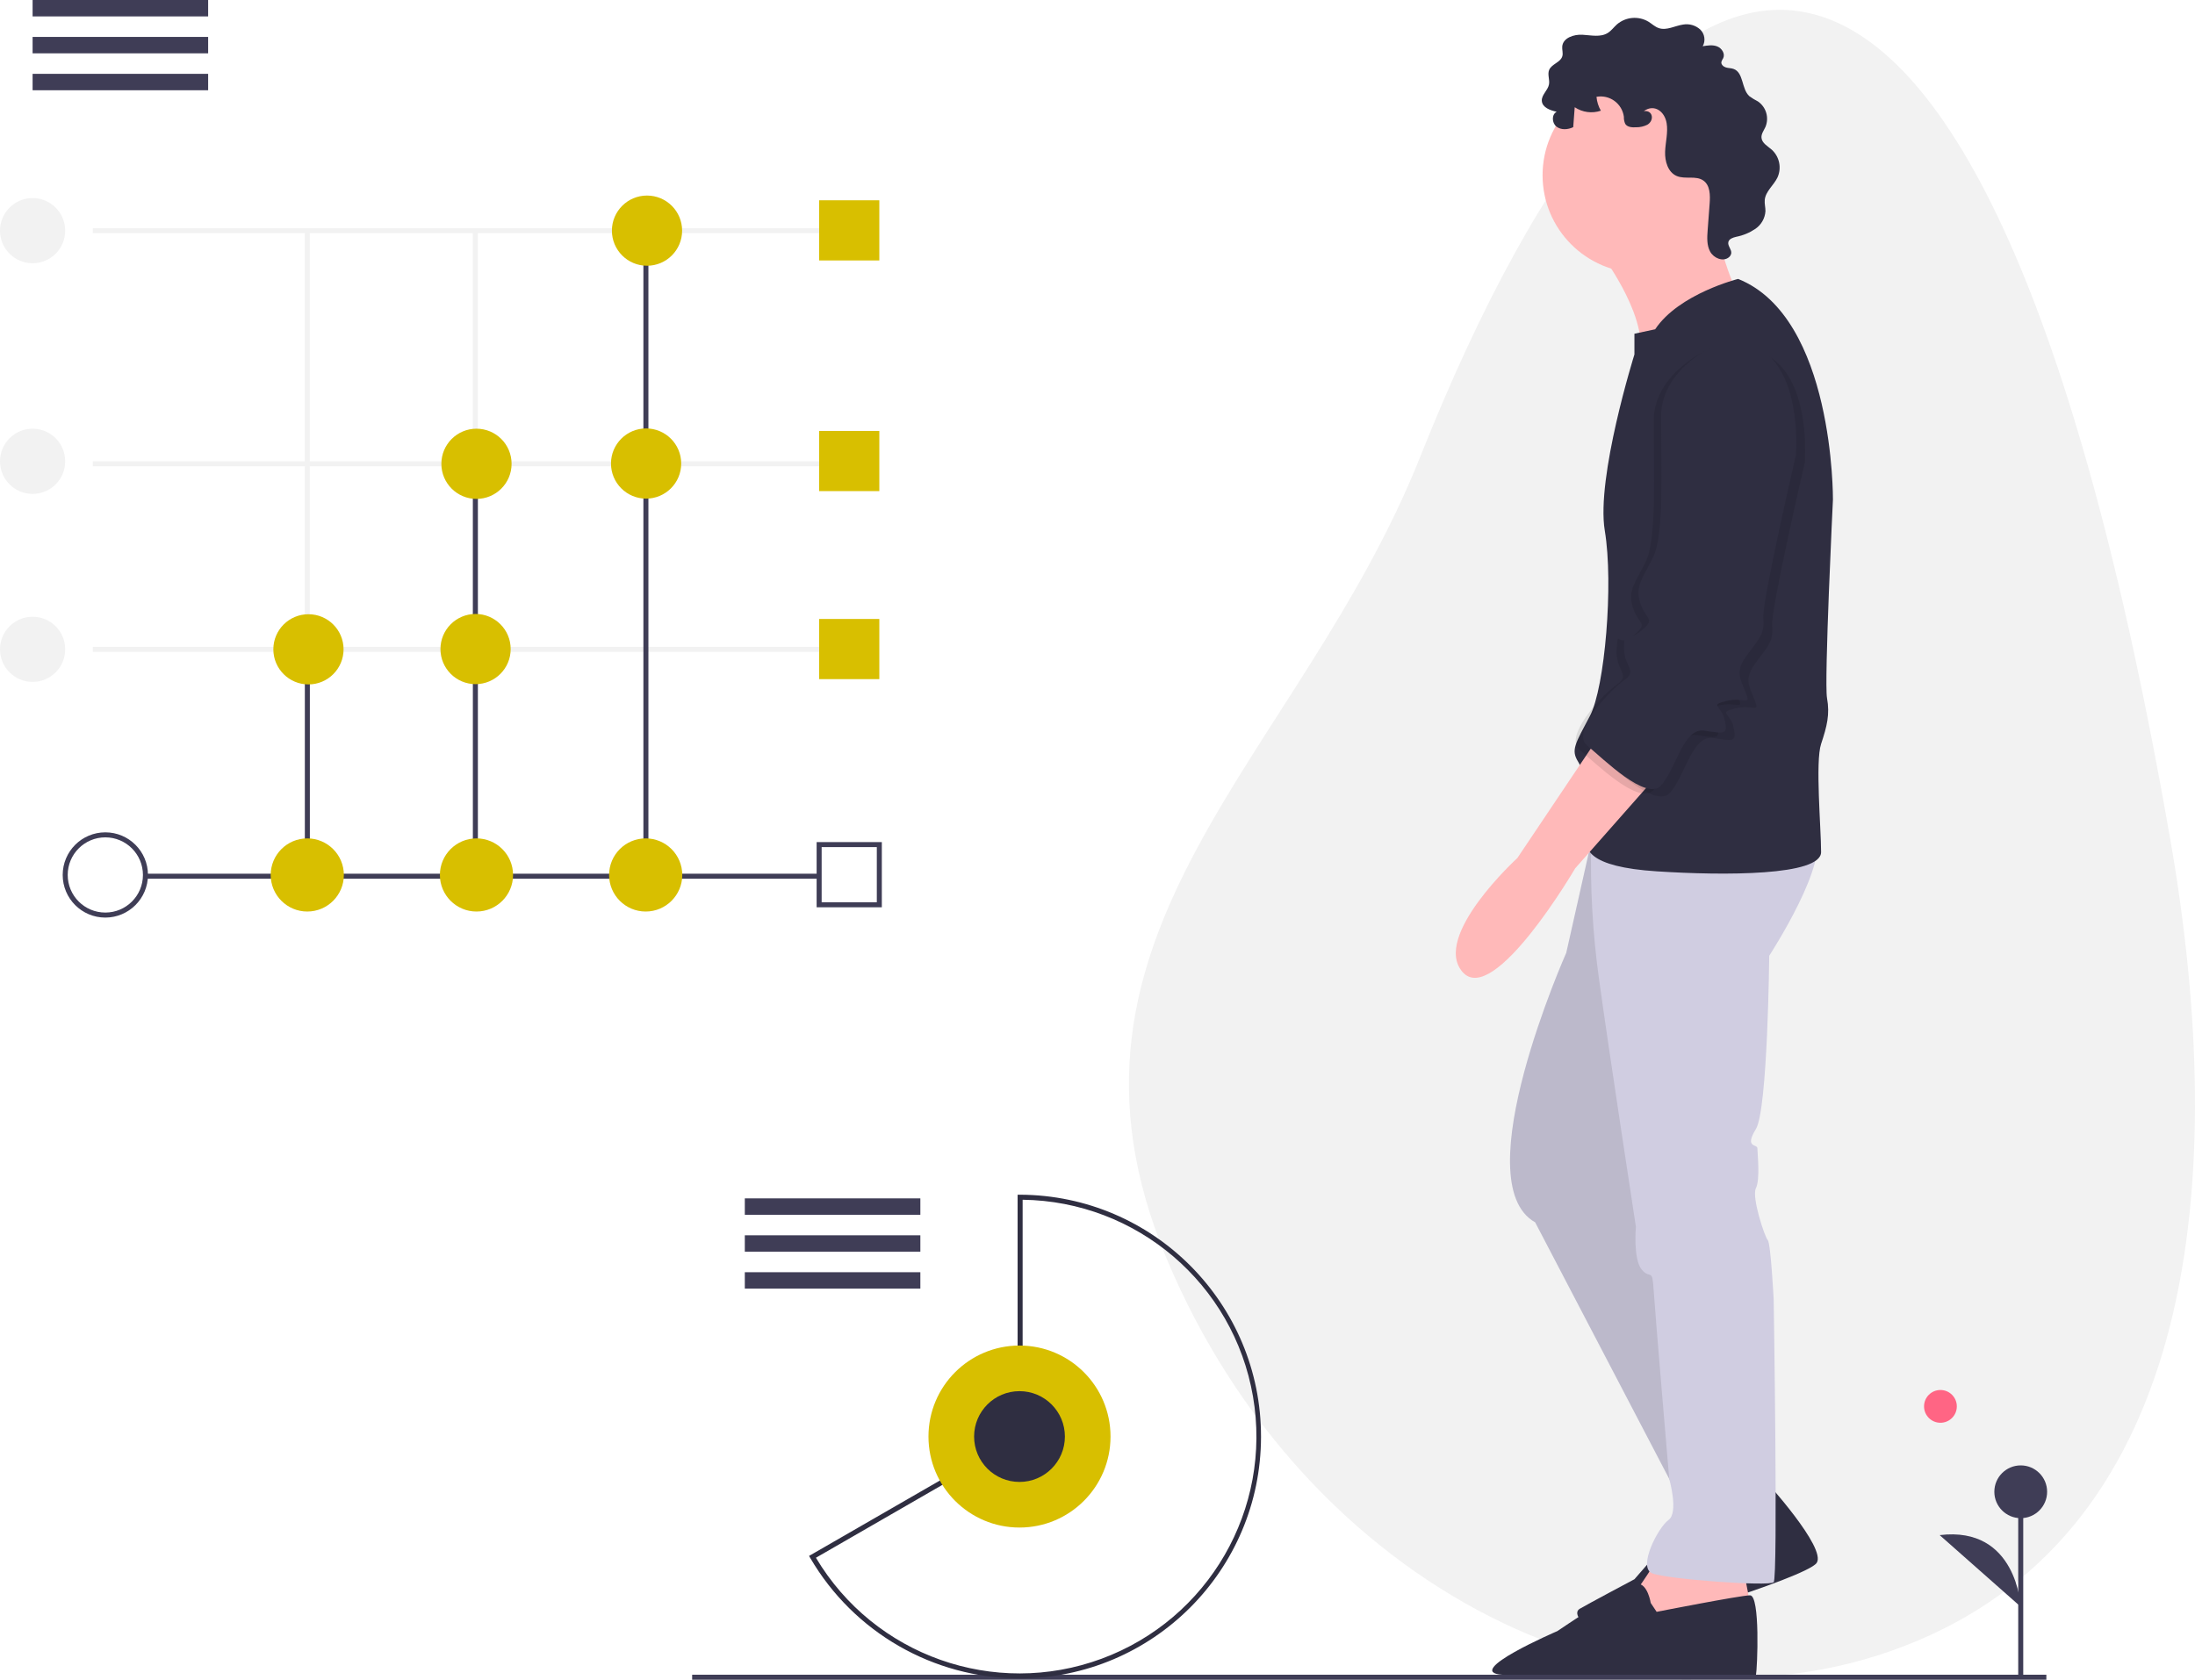
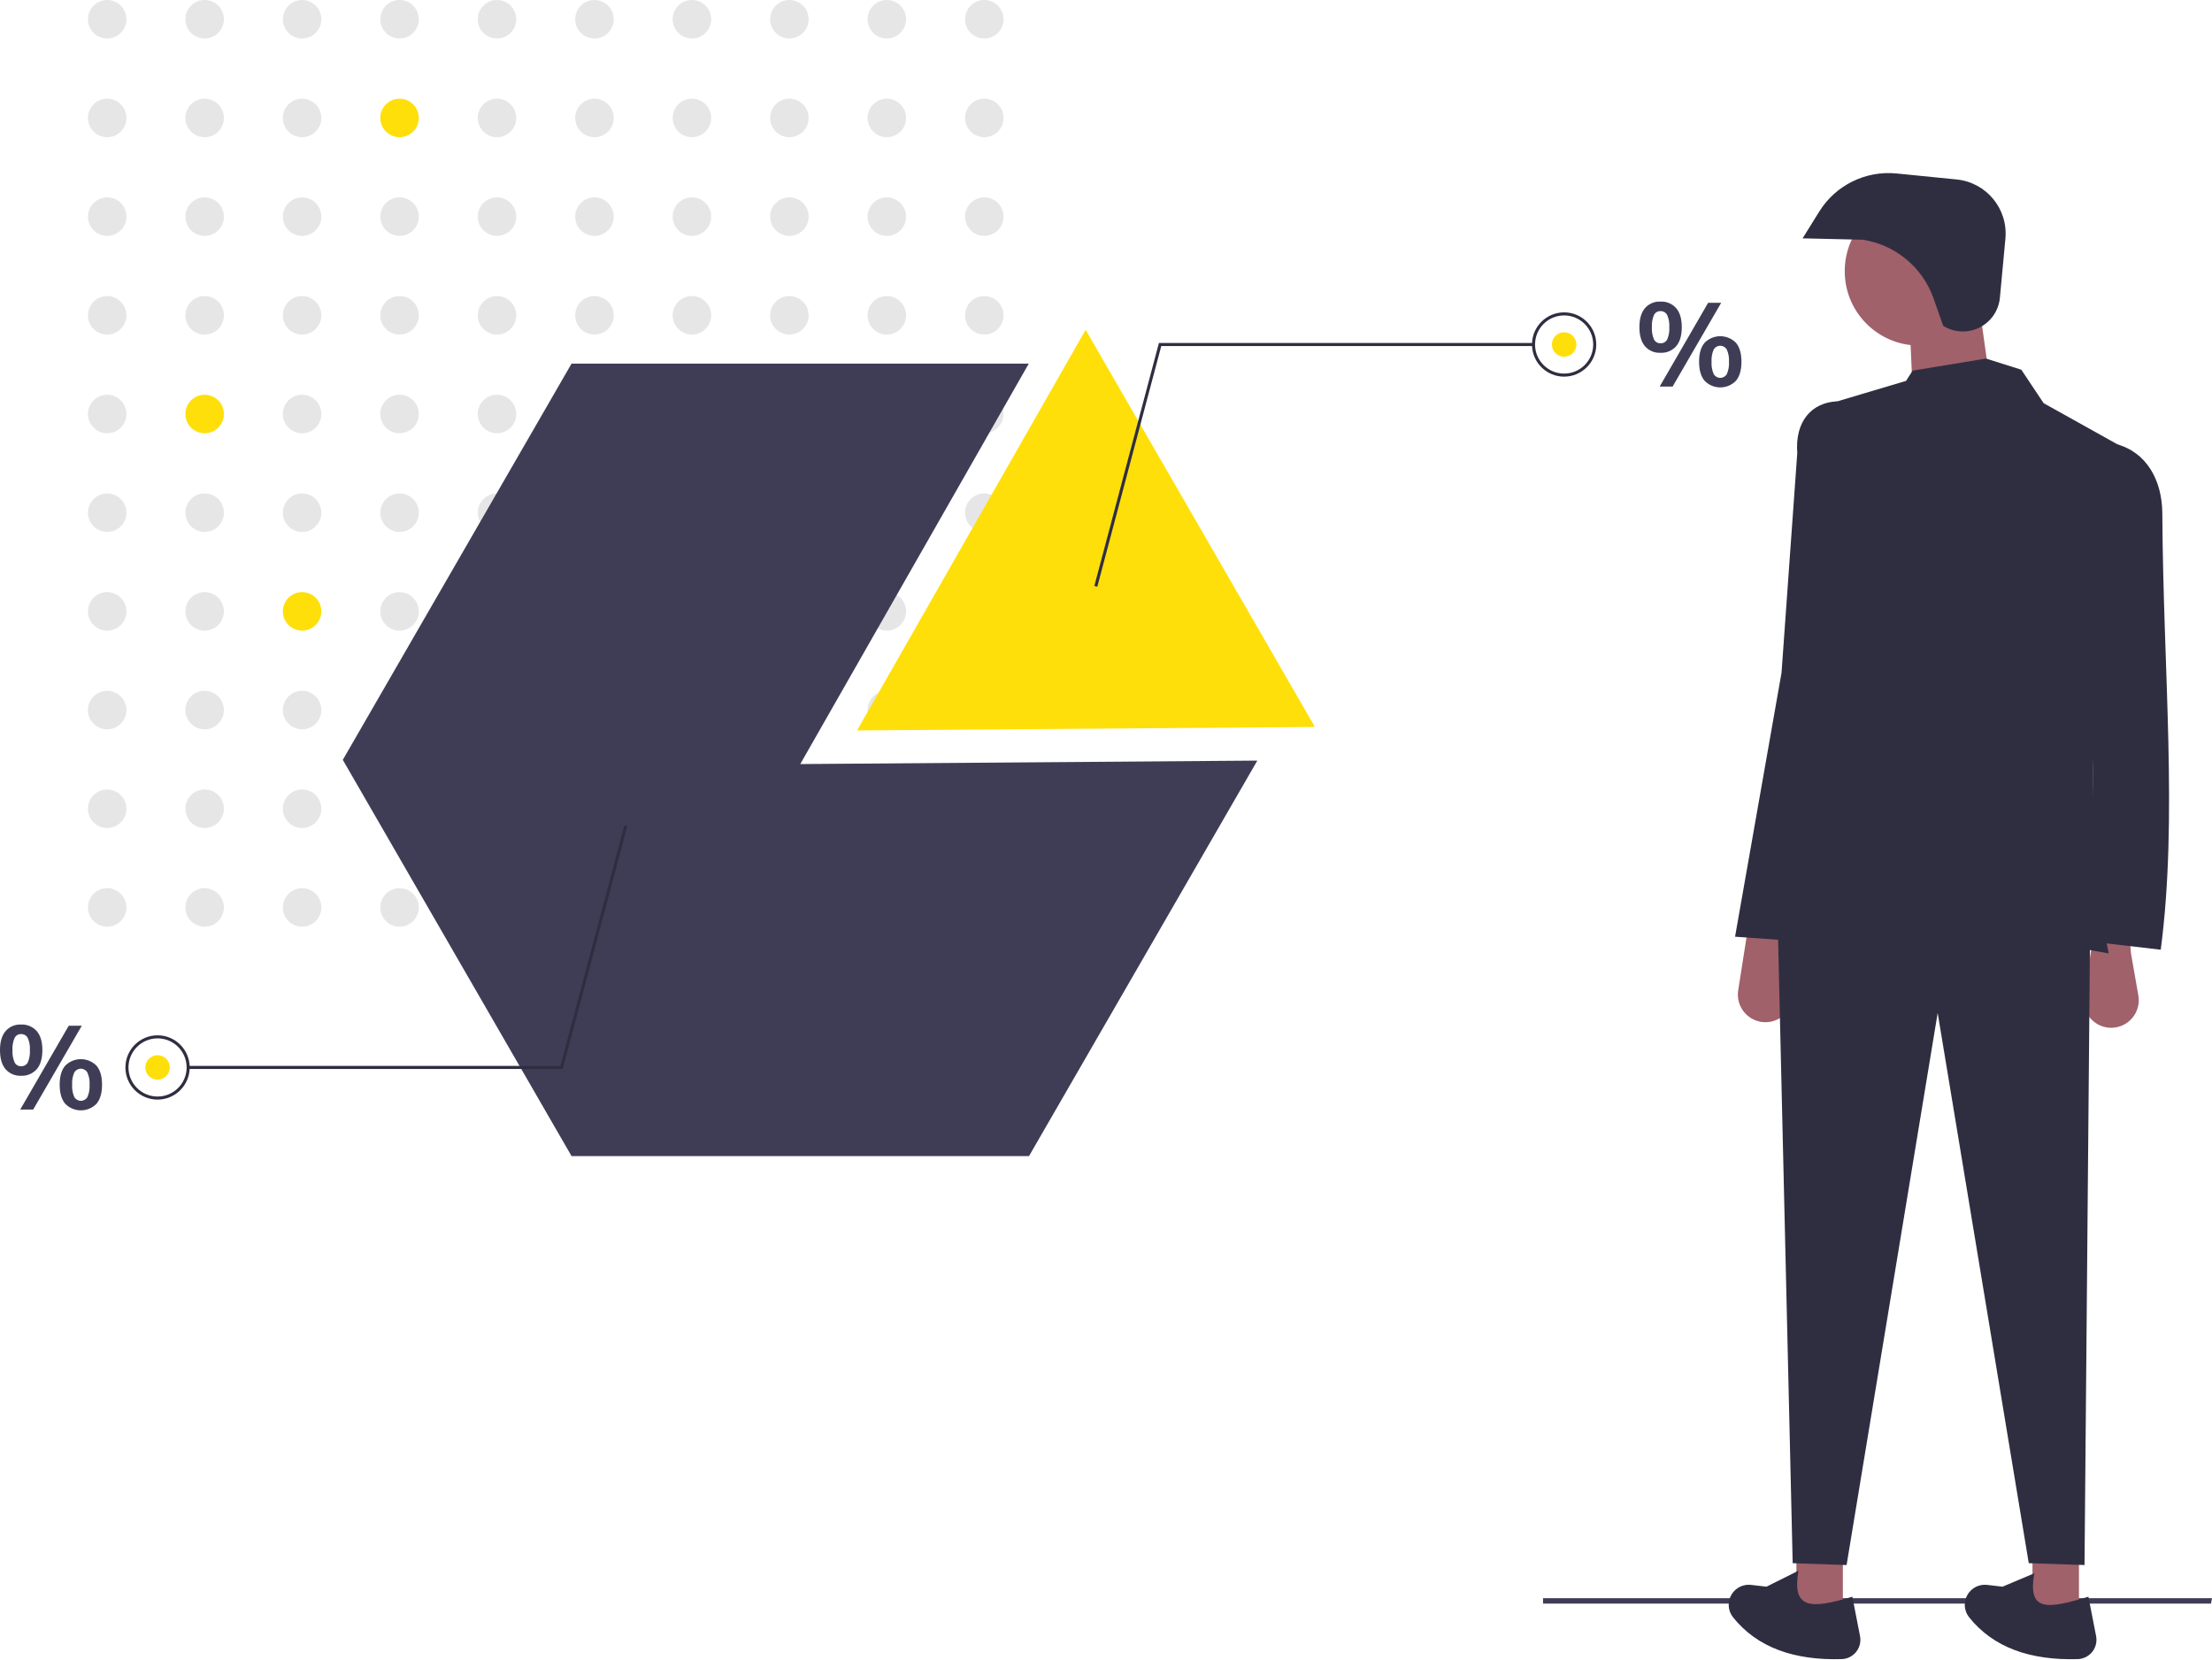
- <svg xmlns="http://www.w3.org/2000/svg" id="b2116cd0-2da1-48af-94b5-a822b49d01d7" data-name="Layer 1" width="875.274" height="670" viewBox="0 0 875.274 670">
-   <rect x="121.53" y="92" width="2" height="166.89" fill="#f2f2f2" />
-   <rect x="188.53" y="92" width="2" height="166.89" fill="#f2f2f2" />
-   <path d="M848,138" transform="translate(-162.363 -115.1097)" fill="#3f3d56" />
-   <path d="M1027.74,449.659c24.034,138.018,9.383,273.758-101.108,320.04S682.267,747.732,627.616,617.261,680.851,417.544,728.724,297.221C825.938,52.88,953.104,21.046,1027.74,449.659Z" transform="translate(-162.363 -115.1097)" fill="#f2f2f2" />
-   <circle cx="773.764" cy="560.97" r="6.535" fill="#ff6584" />
-   <line x1="805.782" y1="669.443" x2="805.782" y2="595.031" fill="#3f3d56" />
-   <rect x="804.783" y="595.032" width="2" height="74.411" fill="#3f3d56" />
-   <circle cx="805.782" cy="595.031" r="10.523" fill="#3f3d56" />
-   <path d="M968.145,756.002s-1.503-32.332-32.32-28.574" transform="translate(-162.363 -115.1097)" fill="#3f3d56" />
-   <rect x="37" y="91" width="302" height="2" fill="#f2f2f2" />
-   <rect x="37" y="184" width="302" height="2" fill="#f2f2f2" />
-   <rect x="37" y="258" width="302" height="2" fill="#f2f2f2" />
-   <rect x="57.5" y="348.5" width="269" height="2" fill="#3f3d56" />
-   <path d="M204.363,481.109a17,17,0,1,1,17-17A17.019,17.019,0,0,1,204.363,481.109Zm0-32a15,15,0,1,0,15,15A15.017,15.017,0,0,0,204.363,449.109Z" transform="translate(-162.363 -115.1097)" fill="#3f3d56" />
-   <rect x="121.559" y="259" width="2" height="90" fill="#3f3d56" />
-   <rect x="188.559" y="185" width="2" height="164" fill="#3f3d56" />
-   <rect x="256.559" y="92" width="2" height="257" fill="#3f3d56" />
-   <circle cx="122.529" cy="349" r="14.588" fill="#d8bf00" />
-   <circle cx="190" cy="349" r="14.588" fill="#d8bf00" />
-   <circle cx="257.471" cy="349" r="14.588" fill="#d8bf00" />
-   <circle cx="258" cy="92" r="14" fill="#d8bf00" />
-   <circle cx="257.637" cy="184.89" r="14" fill="#d8bf00" />
-   <circle cx="190" cy="185" r="14" fill="#d8bf00" />
-   <circle cx="189.637" cy="258.89" r="14" fill="#d8bf00" />
-   <circle cx="123" cy="259" r="14" fill="#d8bf00" />
-   <circle cx="13" cy="92" r="13" fill="#f2f2f2" />
-   <circle cx="13" cy="184" r="13" fill="#f2f2f2" />
-   <circle cx="13" cy="259" r="13" fill="#f2f2f2" />
-   <rect x="13" width="70" height="6.545" fill="#3f3d56" />
-   <rect x="13" y="14.727" width="70" height="6.545" fill="#3f3d56" />
-   <rect x="13" y="29.455" width="70" height="6.545" fill="#3f3d56" />
-   <path d="M799.926,215.141s18.904,24.22,16.541,41.352S855.455,232.863,855.455,232.863s-14.178-29.537-6.498-43.714S799.926,215.141,799.926,215.141Z" transform="translate(-162.363 -115.1097)" fill="#ffb9b9" />
-   <path d="M866.088,705.452s24.811,27.174,20.676,33.081-76.796,28.355-85.066,27.174-12.405-7.089-9.452-8.861S814.103,745.031,814.103,745.031l15.95-18.313s11.815-6.498,11.815-10.043S866.088,705.452,866.088,705.452Z" transform="translate(-162.363 -115.1097)" fill="#2f2e41" />
-   <path d="M824.146,735.579s-9.452,15.359-11.224,15.95,8.861,21.857,8.861,21.857l24.811-7.68,13.587-11.224-2.954-15.359Z" transform="translate(-162.363 -115.1097)" fill="#ffb9b9" />
-   <path d="M798.744,442.574l-11.815,52.576s-40.761,91.564-12.405,107.514l62.027,118.738,33.081-14.768-55.529-121.692L839.505,444.937Z" transform="translate(-162.363 -115.1097)" fill="#d0cde1" />
-   <path d="M798.744,442.574l-11.815,52.576s-40.761,91.564-12.405,107.514l62.027,118.738,33.081-14.768-55.529-121.692L839.505,444.937Z" transform="translate(-162.363 -115.1097)" opacity="0.1" />
-   <path d="M802.879,450.844h-5.994a333.981,333.981,0,0,0,3.04,54.348c4.135,30.128,14.768,99.244,14.768,99.244s-1.181,12.996,2.363,17.131,4.135-1.181,4.726,8.27,6.203,75.167,6.203,75.167,3.84,13.443-.295,16.397-12.405,18.904-6.498,21.267,46.668,5.317,48.44,3.544,0-112.831,0-112.831-1.181-22.448-2.363-23.629-6.498-17.131-4.726-20.676.591-14.178.591-15.95-5.317,0-.591-7.68,5.317-69.116,5.317-69.116,25.402-38.989,17.722-49.031Z" transform="translate(-162.363 -115.1097)" fill="#d0cde1" />
-   <circle cx="654.103" cy="69.903" r="38.989" fill="#ffb9b9" />
-   <path d="M855.455,226.365s-23.629,5.907-33.081,20.085l-8.27,1.772v8.27s-15.359,49.031-11.815,70.298,0,62.618-5.907,73.842-7.68,13.587-4.726,18.313,7.089,20.676,4.135,27.765,0,14.178,27.174,15.95,65.572,1.772,65.572-7.68-2.363-36.035,0-43.124,3.544-11.815,2.363-18.313,2.363-79.159,2.363-79.159S893.853,241.724,855.455,226.365Z" transform="translate(-162.363 -115.1097)" fill="#2f2e41" />
-   <path d="M799.926,408.902l-32.49,48.44s-34.263,31.309-21.857,45.487S790.474,461.478,790.474,461.478l35.444-40.17Z" transform="translate(-162.363 -115.1097)" fill="#ffb9b9" />
-   <path d="M820.602,754.483s-1.181-7.68-5.317-7.68-31.9,18.904-31.9,18.904-38.115,16.397-22.022,17.403c16,1,100.59,3.273,101.181.319s1.772-32.081-2.363-31.99-37.216,6.589-37.216,6.589Z" transform="translate(-162.363 -115.1097)" fill="#2f2e41" />
-   <path d="M819.24,164.871a9.779,9.779,0,0,1-4.456,1.007c-1.593.091-3.496-.008-4.343-1.36a6.221,6.221,0,0,1-.542-2.837,9.346,9.346,0,0,0-10.922-7.96,13.445,13.445,0,0,0,1.741,5.543,11.855,11.855,0,0,1-10.422-1.387l-.6,7.957c-2.119,1.013-4.834,1.224-6.682-.226s-1.996-4.851.094-5.923c-2.582-.538-5.74-1.695-5.93-4.326-.173-2.4,2.375-4.157,2.844-6.518.383-1.925-.673-4.018.074-5.833.981-2.385,4.544-2.997,5.258-5.474.364-1.262-.16-2.611-.035-3.919.327-3.423,4.63-4.844,8.063-4.649s7.18,1.106,10.096-.715c1.414-.883,2.402-2.297,3.644-3.408a10.823,10.823,0,0,1,12.568-1.093c1.381.859,2.585,2.048,4.125,2.57,3.151,1.068,6.438-.953,9.733-1.418a8.086,8.086,0,0,1,6.779,1.964,5.549,5.549,0,0,1,1.01,6.686c1.933-.326,3.981-.642,5.802.082s3.213,2.905,2.371,4.675a6.056,6.056,0,0,0-.735,1.501c-.171,1.03.82,1.91,1.822,2.205s2.088.24,3.068.599c4.049,1.482,3.078,7.955,6.265,10.86a25.416,25.416,0,0,0,3.455,2.113,8.406,8.406,0,0,1,2.964,10.156c-.639,1.415-1.709,2.765-1.58,4.311.181,2.17,2.505,3.358,4.137,4.799a9.625,9.625,0,0,1,2.24,11.05c-1.5,3.128-4.747,5.499-5.077,8.953-.143,1.501.308,3.0.282,4.507a9.287,9.287,0,0,1-3.992,7.012,20.765,20.765,0,0,1-7.663,3.189c-1.288.308-2.824.791-3.136,2.078-.37,1.526,1.333,2.914,1.157,4.474a2.595,2.595,0,0,1-1.042,1.686c-2.304,1.802-5.951.257-7.361-2.307s-1.229-5.671-1.011-8.588l.795-10.608c.247-3.301.224-7.22-2.467-9.148-2.975-2.131-7.307-.406-10.671-1.846-3.505-1.501-4.763-5.892-4.621-9.702s1.233-7.627.605-11.388c-.778-4.661-4.924-7.794-9.111-4.773C821.512,158.939,822.148,163.161,819.24,164.871Z" transform="translate(-162.363 -115.1097)" fill="#2f2e41" />
-   <path d="M851.911,254.72s-23.629,9.452-23.629,29.537,1.181,46.668-2.954,55.529-7.68,11.815-5.317,18.904,6.498,5.907,0,11.224-5.907-3.544-6.498,5.317,5.907,10.043,0,14.178-21.267,20.676-14.768,25.992,23.629,22.448,29.537,15.95,8.861-23.039,17.131-21.857,9.452,1.772,8.27-4.135-6.498-5.907.591-7.68,10.043,2.363,7.68-3.544-4.135-8.27.591-14.768,7.089-8.27,6.498-14.768,12.996-64.981,12.996-64.981S886.173,249.994,851.911,254.72Z" transform="translate(-162.363 -115.1097)" opacity="0.1" />
-   <path d="M845.412,253.538S821.783,262.99,821.783,283.075s1.181,46.668-2.954,55.529-7.68,11.815-5.317,18.904,6.498,5.907,0,11.224-5.907-3.544-6.498,5.317,5.907,10.043,0,14.178-21.267,20.676-14.768,25.992,23.629,22.448,29.537,15.95,8.861-23.039,17.131-21.857,9.452,1.772,8.27-4.135-6.498-5.907.591-7.68,10.043,2.363,7.68-3.544-4.135-8.27.591-14.768,7.089-8.27,6.498-14.768,12.996-64.981,12.996-64.981S879.675,248.813,845.412,253.538Z" transform="translate(-162.363 -115.1097)" opacity="0.1" />
-   <path d="M848.366,251.766s-23.629,9.452-23.629,29.537,1.181,46.668-2.954,55.529-7.68,11.815-5.317,18.904,6.498,5.907,0,11.224-5.907-3.544-6.498,5.317,5.907,10.043,0,14.178-21.267,20.676-14.768,25.992,23.629,22.448,29.537,15.95,8.861-23.039,17.131-21.857,9.452,1.772,8.27-4.135-6.498-5.907.591-7.68,10.043,2.363,7.68-3.544-4.135-8.27.591-14.768,7.089-8.27,6.498-14.768,12.996-64.981,12.996-64.981S882.629,247.04,848.366,251.766Z" transform="translate(-162.363 -115.1097)" fill="#2f2e41" />
-   <line x1="816" y1="669" x2="276" y2="669" fill="none" stroke="#3f3d56" stroke-miterlimit="10" stroke-width="2" />
-   <rect x="297" y="478" width="70" height="6.545" fill="#3f3d56" />
-   <rect x="297" y="492.727" width="70" height="6.545" fill="#3f3d56" />
-   <rect x="297" y="507.455" width="70" height="6.545" fill="#3f3d56" />
-   <path d="M568.896,784.578a96.869,96.869,0,0,1-83.41-47.982l-.505-.867,83.164-47.946v-96.138l1.002.003a96.466,96.466,0,0,1-.251,192.931Zm-81.171-48.123a94.471,94.471,0,1,0,82.419-142.8v95.283l-.5.288Z" transform="translate(-162.363 -115.1097)" fill="#2f2e41" />
-   <circle cx="406.533" cy="573.002" r="36.297" fill="#d8bf00" />
-   <circle cx="406.533" cy="573.002" r="18.104" fill="#2f2e41" />
-   <rect x="326.637" y="79.89" width="24" height="24" fill="#d8bf00" />
-   <rect x="326.637" y="171.89" width="24" height="24" fill="#d8bf00" />
-   <rect x="326.637" y="246.89" width="24" height="24" fill="#d8bf00" />
-   <path d="M514,477H488V451h26Zm-24-2h22V453H490Z" transform="translate(-162.363 -115.1097)" fill="#3f3d56" />
+ <svg xmlns="http://www.w3.org/2000/svg" id="b7d5ffe4-d82c-44d1-8d1d-fd48d095fddc" data-name="Layer 1" width="885.528" height="664.187" viewBox="0 0 885.528 664.187">
+   <polygon points="885.132 641.931 617.731 641.931 617.731 639.746 885.528 639.746 885.132 641.931" fill="#3f3d56" />
+   <circle cx="42.908" cy="7.708" r="7.707" fill="#e6e6e6" />
+   <circle cx="81.923" cy="7.708" r="7.707" fill="#e6e6e6" />
+   <circle cx="120.937" cy="7.708" r="7.707" fill="#e6e6e6" />
+   <circle cx="159.952" cy="7.708" r="7.707" fill="#e6e6e6" />
+   <circle cx="198.967" cy="7.708" r="7.707" fill="#e6e6e6" />
+   <circle cx="237.981" cy="7.708" r="7.707" fill="#e6e6e6" />
+   <circle cx="276.996" cy="7.708" r="7.707" fill="#e6e6e6" />
+   <circle cx="316.01" cy="7.708" r="7.707" fill="#e6e6e6" />
+   <circle cx="355.025" cy="7.708" r="7.707" fill="#e6e6e6" />
+   <circle cx="394.04" cy="7.708" r="7.707" fill="#e6e6e6" />
+   <circle cx="42.908" cy="47.213" r="7.707" fill="#e6e6e6" />
+   <circle cx="81.923" cy="47.213" r="7.707" fill="#e6e6e6" />
+   <circle cx="120.937" cy="47.213" r="7.707" fill="#e6e6e6" />
+   <circle cx="159.952" cy="47.213" r="7.707" fill="#ffdf0a" />
+   <circle cx="198.967" cy="47.213" r="7.707" fill="#e6e6e6" />
+   <circle cx="237.981" cy="47.213" r="7.707" fill="#e6e6e6" />
+   <circle cx="276.996" cy="47.213" r="7.707" fill="#e6e6e6" />
+   <circle cx="316.01" cy="47.213" r="7.707" fill="#e6e6e6" />
+   <circle cx="355.025" cy="47.213" r="7.707" fill="#e6e6e6" />
+   <circle cx="394.04" cy="47.213" r="7.707" fill="#e6e6e6" />
+   <circle cx="42.908" cy="86.717" r="7.707" fill="#e6e6e6" />
+   <circle cx="81.923" cy="86.717" r="7.707" fill="#e6e6e6" />
+   <circle cx="120.937" cy="86.717" r="7.707" fill="#e6e6e6" />
+   <circle cx="159.952" cy="86.717" r="7.707" fill="#e6e6e6" />
+   <circle cx="198.967" cy="86.717" r="7.707" fill="#e6e6e6" />
+   <circle cx="237.981" cy="86.717" r="7.707" fill="#e6e6e6" />
+   <circle cx="276.996" cy="86.717" r="7.707" fill="#e6e6e6" />
+   <circle cx="316.01" cy="86.717" r="7.707" fill="#e6e6e6" />
+   <circle cx="355.025" cy="86.717" r="7.707" fill="#e6e6e6" />
+   <circle cx="394.04" cy="86.717" r="7.707" fill="#e6e6e6" />
+   <circle cx="42.908" cy="126.221" r="7.707" fill="#e6e6e6" />
+   <circle cx="81.923" cy="126.221" r="7.707" fill="#e6e6e6" />
+   <circle cx="120.937" cy="126.221" r="7.707" fill="#e6e6e6" />
+   <circle cx="159.952" cy="126.221" r="7.707" fill="#e6e6e6" />
+   <circle cx="198.967" cy="126.221" r="7.707" fill="#e6e6e6" />
+   <circle cx="237.981" cy="126.221" r="7.707" fill="#e6e6e6" />
+   <circle cx="276.996" cy="126.221" r="7.707" fill="#e6e6e6" />
+   <circle cx="316.01" cy="126.221" r="7.707" fill="#e6e6e6" />
+   <circle cx="355.025" cy="126.221" r="7.707" fill="#e6e6e6" />
+   <circle cx="394.04" cy="126.221" r="7.707" fill="#e6e6e6" />
+   <circle cx="42.908" cy="165.726" r="7.707" fill="#e6e6e6" />
+   <circle cx="81.923" cy="165.726" r="7.707" fill="#ffdf0a" />
+   <circle cx="120.937" cy="165.726" r="7.707" fill="#e6e6e6" />
+   <circle cx="159.952" cy="165.726" r="7.707" fill="#e6e6e6" />
+   <circle cx="198.967" cy="165.726" r="7.707" fill="#e6e6e6" />
+   <circle cx="237.981" cy="165.726" r="7.707" fill="#e6e6e6" />
+   <circle cx="276.996" cy="165.726" r="7.707" fill="#e6e6e6" />
+   <circle cx="316.01" cy="165.726" r="7.707" fill="#e6e6e6" />
+   <circle cx="355.025" cy="165.726" r="7.707" fill="#e6e6e6" />
+   <circle cx="394.04" cy="165.726" r="7.707" fill="#e6e6e6" />
+   <circle cx="42.908" cy="205.23" r="7.707" fill="#e6e6e6" />
+   <circle cx="81.923" cy="205.23" r="7.707" fill="#e6e6e6" />
+   <circle cx="120.937" cy="205.23" r="7.707" fill="#e6e6e6" />
+   <circle cx="159.952" cy="205.23" r="7.707" fill="#e6e6e6" />
+   <circle cx="198.967" cy="205.23" r="7.707" fill="#e6e6e6" />
+   <circle cx="237.981" cy="205.23" r="7.707" fill="#e6e6e6" />
+   <circle cx="276.996" cy="205.23" r="7.707" fill="#e6e6e6" />
+   <circle cx="316.01" cy="205.23" r="7.707" fill="#e6e6e6" />
+   <circle cx="355.025" cy="205.23" r="7.707" fill="#e6e6e6" />
+   <circle cx="394.04" cy="205.23" r="7.707" fill="#e6e6e6" />
+   <circle cx="42.908" cy="244.734" r="7.707" fill="#e6e6e6" />
+   <circle cx="81.923" cy="244.734" r="7.707" fill="#e6e6e6" />
+   <circle cx="120.937" cy="244.734" r="7.707" fill="#ffdf0a" />
+   <circle cx="159.952" cy="244.734" r="7.707" fill="#e6e6e6" />
+   <circle cx="198.967" cy="244.734" r="7.707" fill="#e6e6e6" />
+   <circle cx="237.981" cy="244.734" r="7.707" fill="#e6e6e6" />
+   <circle cx="276.996" cy="244.734" r="7.707" fill="#e6e6e6" />
+   <circle cx="316.01" cy="244.734" r="7.707" fill="#e6e6e6" />
+   <circle cx="355.025" cy="244.734" r="7.707" fill="#e6e6e6" />
+   <circle cx="394.04" cy="244.734" r="7.707" fill="#e6e6e6" />
+   <circle cx="42.908" cy="284.239" r="7.707" fill="#e6e6e6" />
+   <circle cx="81.923" cy="284.239" r="7.707" fill="#e6e6e6" />
+   <circle cx="120.937" cy="284.239" r="7.707" fill="#e6e6e6" />
+   <circle cx="159.952" cy="284.239" r="7.707" fill="#e6e6e6" />
+   <circle cx="198.967" cy="284.239" r="7.707" fill="#e6e6e6" />
+   <circle cx="237.981" cy="284.239" r="7.707" fill="#e6e6e6" />
+   <circle cx="276.996" cy="284.239" r="7.707" fill="#e6e6e6" />
+   <circle cx="316.01" cy="284.239" r="7.707" fill="#e6e6e6" />
+   <circle cx="355.025" cy="284.239" r="7.707" fill="#e6e6e6" />
+   <circle cx="394.04" cy="284.239" r="7.707" fill="#e6e6e6" />
+   <circle cx="42.908" cy="323.743" r="7.707" fill="#e6e6e6" />
+   <circle cx="81.923" cy="323.743" r="7.707" fill="#e6e6e6" />
+   <circle cx="120.937" cy="323.743" r="7.707" fill="#e6e6e6" />
+   <circle cx="159.952" cy="323.743" r="7.707" fill="#e6e6e6" />
+   <circle cx="198.967" cy="323.743" r="7.707" fill="#e6e6e6" />
+   <circle cx="237.981" cy="323.743" r="7.707" fill="#e6e6e6" />
+   <circle cx="276.996" cy="323.743" r="7.707" fill="#e6e6e6" />
+   <circle cx="316.01" cy="323.743" r="7.707" fill="#e6e6e6" />
+   <circle cx="355.025" cy="323.743" r="7.707" fill="#e6e6e6" />
+   <circle cx="394.04" cy="323.743" r="7.707" fill="#e6e6e6" />
+   <circle cx="42.908" cy="363.247" r="7.707" fill="#e6e6e6" />
+   <circle cx="81.923" cy="363.247" r="7.707" fill="#e6e6e6" />
+   <circle cx="120.937" cy="363.247" r="7.707" fill="#e6e6e6" />
+   <circle cx="159.952" cy="363.247" r="7.707" fill="#e6e6e6" />
+   <circle cx="198.967" cy="363.247" r="7.707" fill="#e6e6e6" />
+   <circle cx="237.981" cy="363.247" r="7.707" fill="#e6e6e6" />
+   <circle cx="276.996" cy="363.247" r="7.707" fill="#e6e6e6" />
+   <circle cx="316.01" cy="363.247" r="7.707" fill="#e6e6e6" />
+   <circle cx="355.025" cy="363.247" r="7.707" fill="#e6e6e6" />
+   <circle cx="394.04" cy="363.247" r="7.707" fill="#e6e6e6" />
+   <polygon points="320.375 305.854 411.849 145.565 228.803 145.565 137.232 304.171 228.803 462.778 411.946 462.778 503.347 304.468 320.375 305.854" fill="#3f3d56" />
+   <polygon points="526.065 291.005 526.236 290.708 434.665 132.102 434.567 132.102 343.093 292.391 526.065 291.005" fill="#ffdf0a" />
+   <path d="M815.777,256.517q-2.238-2.615-2.238-7.657,0-4.994,2.238-7.61a7.721,7.721,0,0,1,6.196-2.615,7.85,7.85,0,0,1,6.268,2.615q2.26,2.615,2.261,7.61,0,5.042-2.261,7.657a7.849,7.849,0,0,1-6.268,2.615A7.72,7.72,0,0,1,815.777,256.517Zm8.883-2.709a10.66,10.66,0,0,0,.848-4.947,10.29,10.29,0,0,0-.873-4.877,2.865,2.865,0,0,0-2.662-1.531,2.776,2.776,0,0,0-2.591,1.531,10.537,10.537,0,0,0-.849,4.877,10.665,10.665,0,0,0,.849,4.924,2.775,2.775,0,0,0,2.591,1.532A2.861,2.861,0,0,0,824.66,253.808ZM821.644,272.656l19.413-33.549h5.23L826.826,272.656Zm18.023-2.285q-2.24-2.615-2.238-7.704,0-4.994,2.238-7.586a8.817,8.817,0,0,1,12.486,0q2.237,2.592,2.238,7.634,0,5.042-2.238,7.657a8.76,8.76,0,0,1-12.486,0Zm8.881-2.733a10.668,10.668,0,0,0,.849-4.924,10.298,10.298,0,0,0-.872-4.877,3.019,3.019,0,0,0-5.254,0,10.546,10.546,0,0,0-.848,4.877,10.681,10.681,0,0,0,.848,4.924,3.039,3.039,0,0,0,5.277,0Z" transform="translate(-157.236 -117.9066)" fill="#3f3d56" />
+   <path d="M159.474,545.915q-2.238-2.615-2.238-7.657,0-4.994,2.238-7.61a7.721,7.721,0,0,1,6.196-2.615,7.85,7.85,0,0,1,6.268,2.615q2.26,2.615,2.261,7.61,0,5.042-2.261,7.657a7.849,7.849,0,0,1-6.268,2.615A7.72,7.72,0,0,1,159.474,545.915Zm8.883-2.709a10.66,10.66,0,0,0,.848-4.947,10.29,10.29,0,0,0-.873-4.877,2.865,2.865,0,0,0-2.662-1.531,2.776,2.776,0,0,0-2.591,1.531,10.537,10.537,0,0,0-.849,4.877,10.665,10.665,0,0,0,.849,4.924,2.775,2.775,0,0,0,2.591,1.532A2.861,2.861,0,0,0,168.357,543.206Zm-3.016,18.848,19.413-33.549h5.23l-19.46,33.549Zm18.023-2.285q-2.24-2.615-2.238-7.704,0-4.994,2.238-7.586a8.817,8.817,0,0,1,12.486,0q2.237,2.592,2.238,7.634,0,5.042-2.238,7.657a8.76,8.76,0,0,1-12.486,0Zm8.881-2.733a10.668,10.668,0,0,0,.849-4.924,10.299,10.299,0,0,0-.872-4.877,3.019,3.019,0,0,0-5.254,0,10.546,10.546,0,0,0-.848,4.877,10.681,10.681,0,0,0,.848,4.924,3.039,3.039,0,0,0,5.277,0Z" transform="translate(-157.236 -117.9066)" fill="#3f3d56" />
+   <polygon points="439.283 234.863 438.098 234.548 463.952 137.291 613.913 137.291 613.913 138.517 464.894 138.517 439.283 234.863" fill="#2f2e41" />
+   <path d="M783.402,268.677a12.866,12.866,0,1,1,12.866-12.866A12.881,12.881,0,0,1,783.402,268.677Zm0-24.507A11.641,11.641,0,1,0,795.043,255.811,11.654,11.654,0,0,0,783.402,244.17Z" transform="translate(-157.236 -117.9066)" fill="#2f2e41" />
+   <circle cx="626.166" cy="137.904" r="4.901" fill="#ffdf0a" />
+   <polygon points="249.956 330.343 251.141 330.658 225.287 427.914 75.326 427.914 75.326 426.689 224.345 426.689 249.956 330.343" fill="#2f2e41" />
+   <path d="M220.309,532.342a12.866,12.866,0,1,1-12.866,12.866A12.881,12.881,0,0,1,220.309,532.342Zm0,24.507a11.641,11.641,0,1,0-11.641-11.641A11.654,11.654,0,0,0,220.309,556.849Z" transform="translate(-157.236 -117.9066)" fill="#2f2e41" />
+   <circle cx="63.073" cy="427.302" r="4.901" fill="#ffdf0a" />
+   <rect x="719.152" y="621.28" width="18.604" height="25.301" fill="#a0616a" />
+   <rect x="813.66" y="621.28" width="18.604" height="25.301" fill="#a0616a" />
+   <path d="M1002.406,529.334h0a11.04,11.04,0,0,1-10.906-12.75l3.047-19.425.906-5.777h14.139l.744,8.186,2.944,16.824A11.04,11.04,0,0,1,1002.406,529.334Z" transform="translate(-157.236 -117.9066)" fill="#a0616a" />
+   <path d="M863.993,527.102h0a11.04,11.04,0,0,1-10.906-12.75l3.047-19.425.906-5.777h14.139l.744,8.186,2.944,16.824A11.04,11.04,0,0,1,863.993,527.102Z" transform="translate(-157.236 -117.9066)" fill="#a0616a" />
+   <polygon points="834.496 626.489 812.172 625.745 775.708 405.475 739.244 626.489 717.664 625.745 711.711 371.243 836.729 371.243 834.496 626.489" fill="#2f2e41" />
+   <path d="M894.526,782.054c-18.941.548-33.768-4.573-43.49-16.728a8.03,8.03,0,0,1-.608-9.143h0a8.028,8.028,0,0,1,7.816-3.843l6.155.719,12.817-6.404c-2.622,15.247,4.51,15.534,21.569,10.423l3.073,15.751A7.735,7.735,0,0,1,894.526,782.054Z" transform="translate(-157.236 -117.9066)" fill="#2f2e41" />
+   <path d="M989.034,782.054c-18.941.548-33.768-4.573-43.49-16.728a8.03,8.03,0,0,1-.608-9.143h0a8.028,8.028,0,0,1,7.816-3.843l6.155.719,12.721-5.367c-2.622,15.247,4.606,14.496,21.665,9.386l3.073,15.751A7.735,7.735,0,0,1,989.034,782.054Z" transform="translate(-157.236 -117.9066)" fill="#2f2e41" />
+   <circle cx="768.267" cy="108.556" r="29.766" fill="#a0616a" />
+   <polygon points="798.033 162.88 766.034 164.368 764.546 130.881 792.08 120.463 798.033 162.88" fill="#a0616a" />
+   <path d="M1001.407,499.568c-43.636-8.257-93.35-11.215-126.507,0l10.418-218.782,34.975-10.418,2.605-4.093,29.394-4.837,14.139,4.465,8.93,13.395,38.696,21.581C995.009,374.562,989.367,441.508,1001.407,499.568Z" transform="translate(-157.236 -117.9066)" fill="#2f2e41" />
+   <path d="M1022.243,498.08l-31.999-3.721c6.67-32.497,3.942-74.766,5.581-117.205,1.04-26.916,6.622-51.411,8.558-81.485h0c12.136,3.164,18.419,14.433,18.491,27.713C1023.217,386.369,1029.167,445.387,1022.243,498.08Z" transform="translate(-157.236 -117.9066)" fill="#2f2e41" />
+   <path d="M883.086,495.103,851.831,492.871l18.604-105.67,6.298-87.934c-.98-12.824,5.874-20.275,16.026-20.713h0c22.177,26.262,24.748,62.454,17.86,103.438Z" transform="translate(-157.236 -117.9066)" fill="#2f2e41" />
+   <path d="M935.157,248.348l-3.839-10.928a35.842,35.842,0,0,0-28.399-23.551h0l-24.057-.552,6.68-10.734a32.64,32.64,0,0,1,30.95-15.234l24.043,2.397a21.779,21.779,0,0,1,19.525,23.694l-2.205,23.646A14.893,14.893,0,0,1,935.157,248.348Z" transform="translate(-157.236 -117.9066)" fill="#2f2e41" />
</svg>
